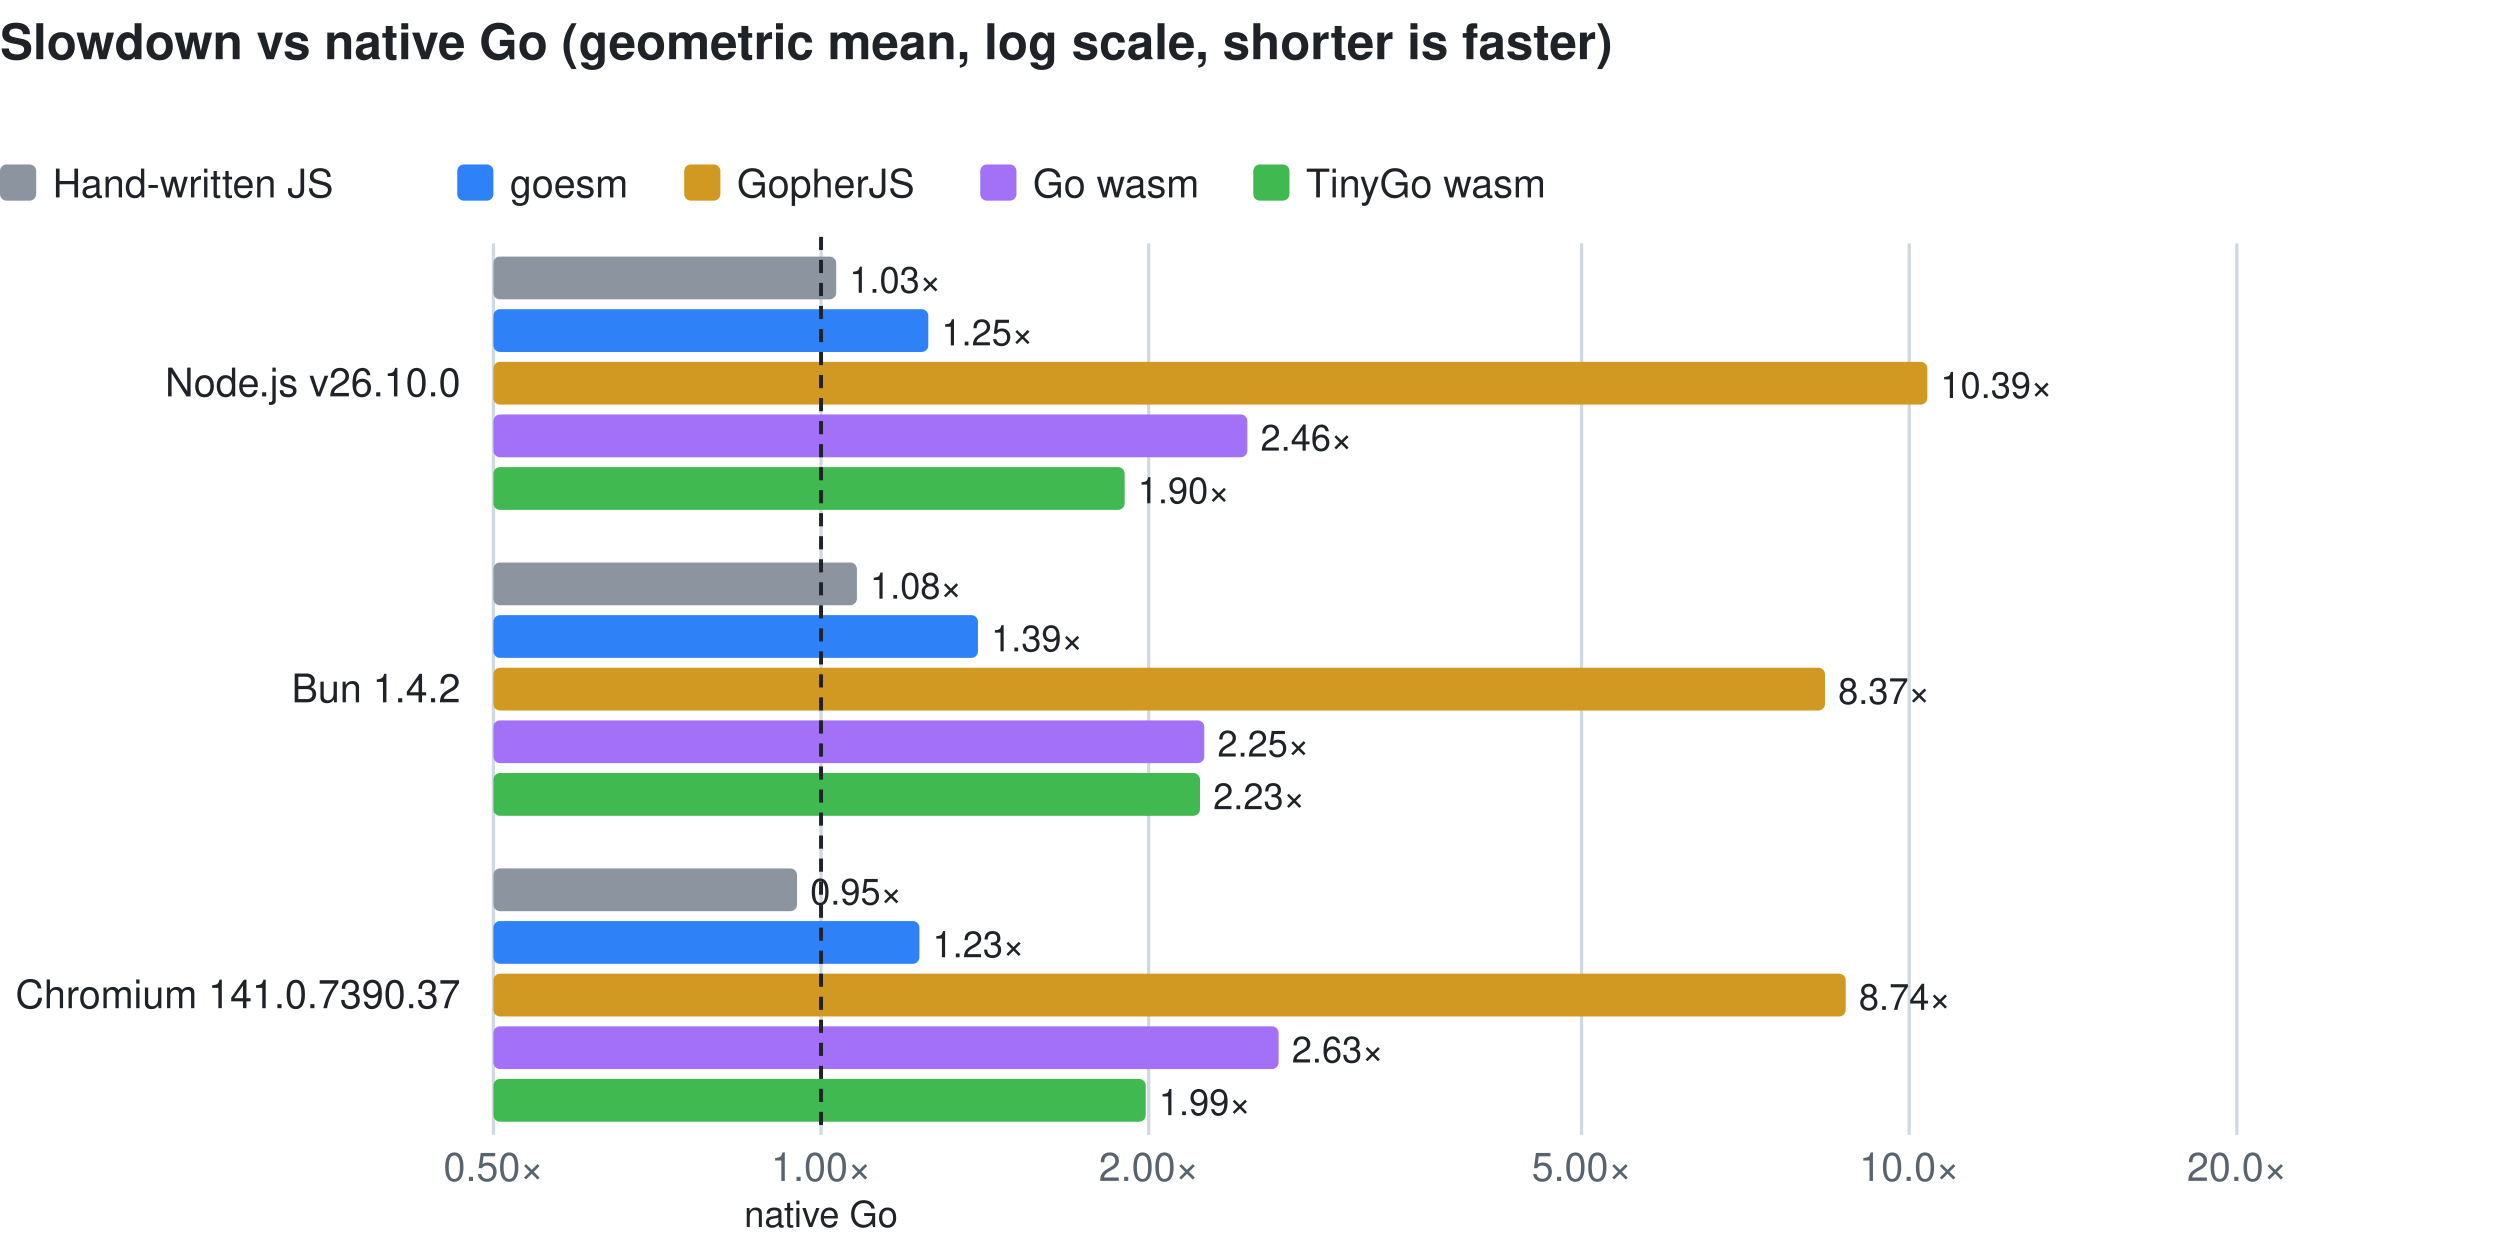
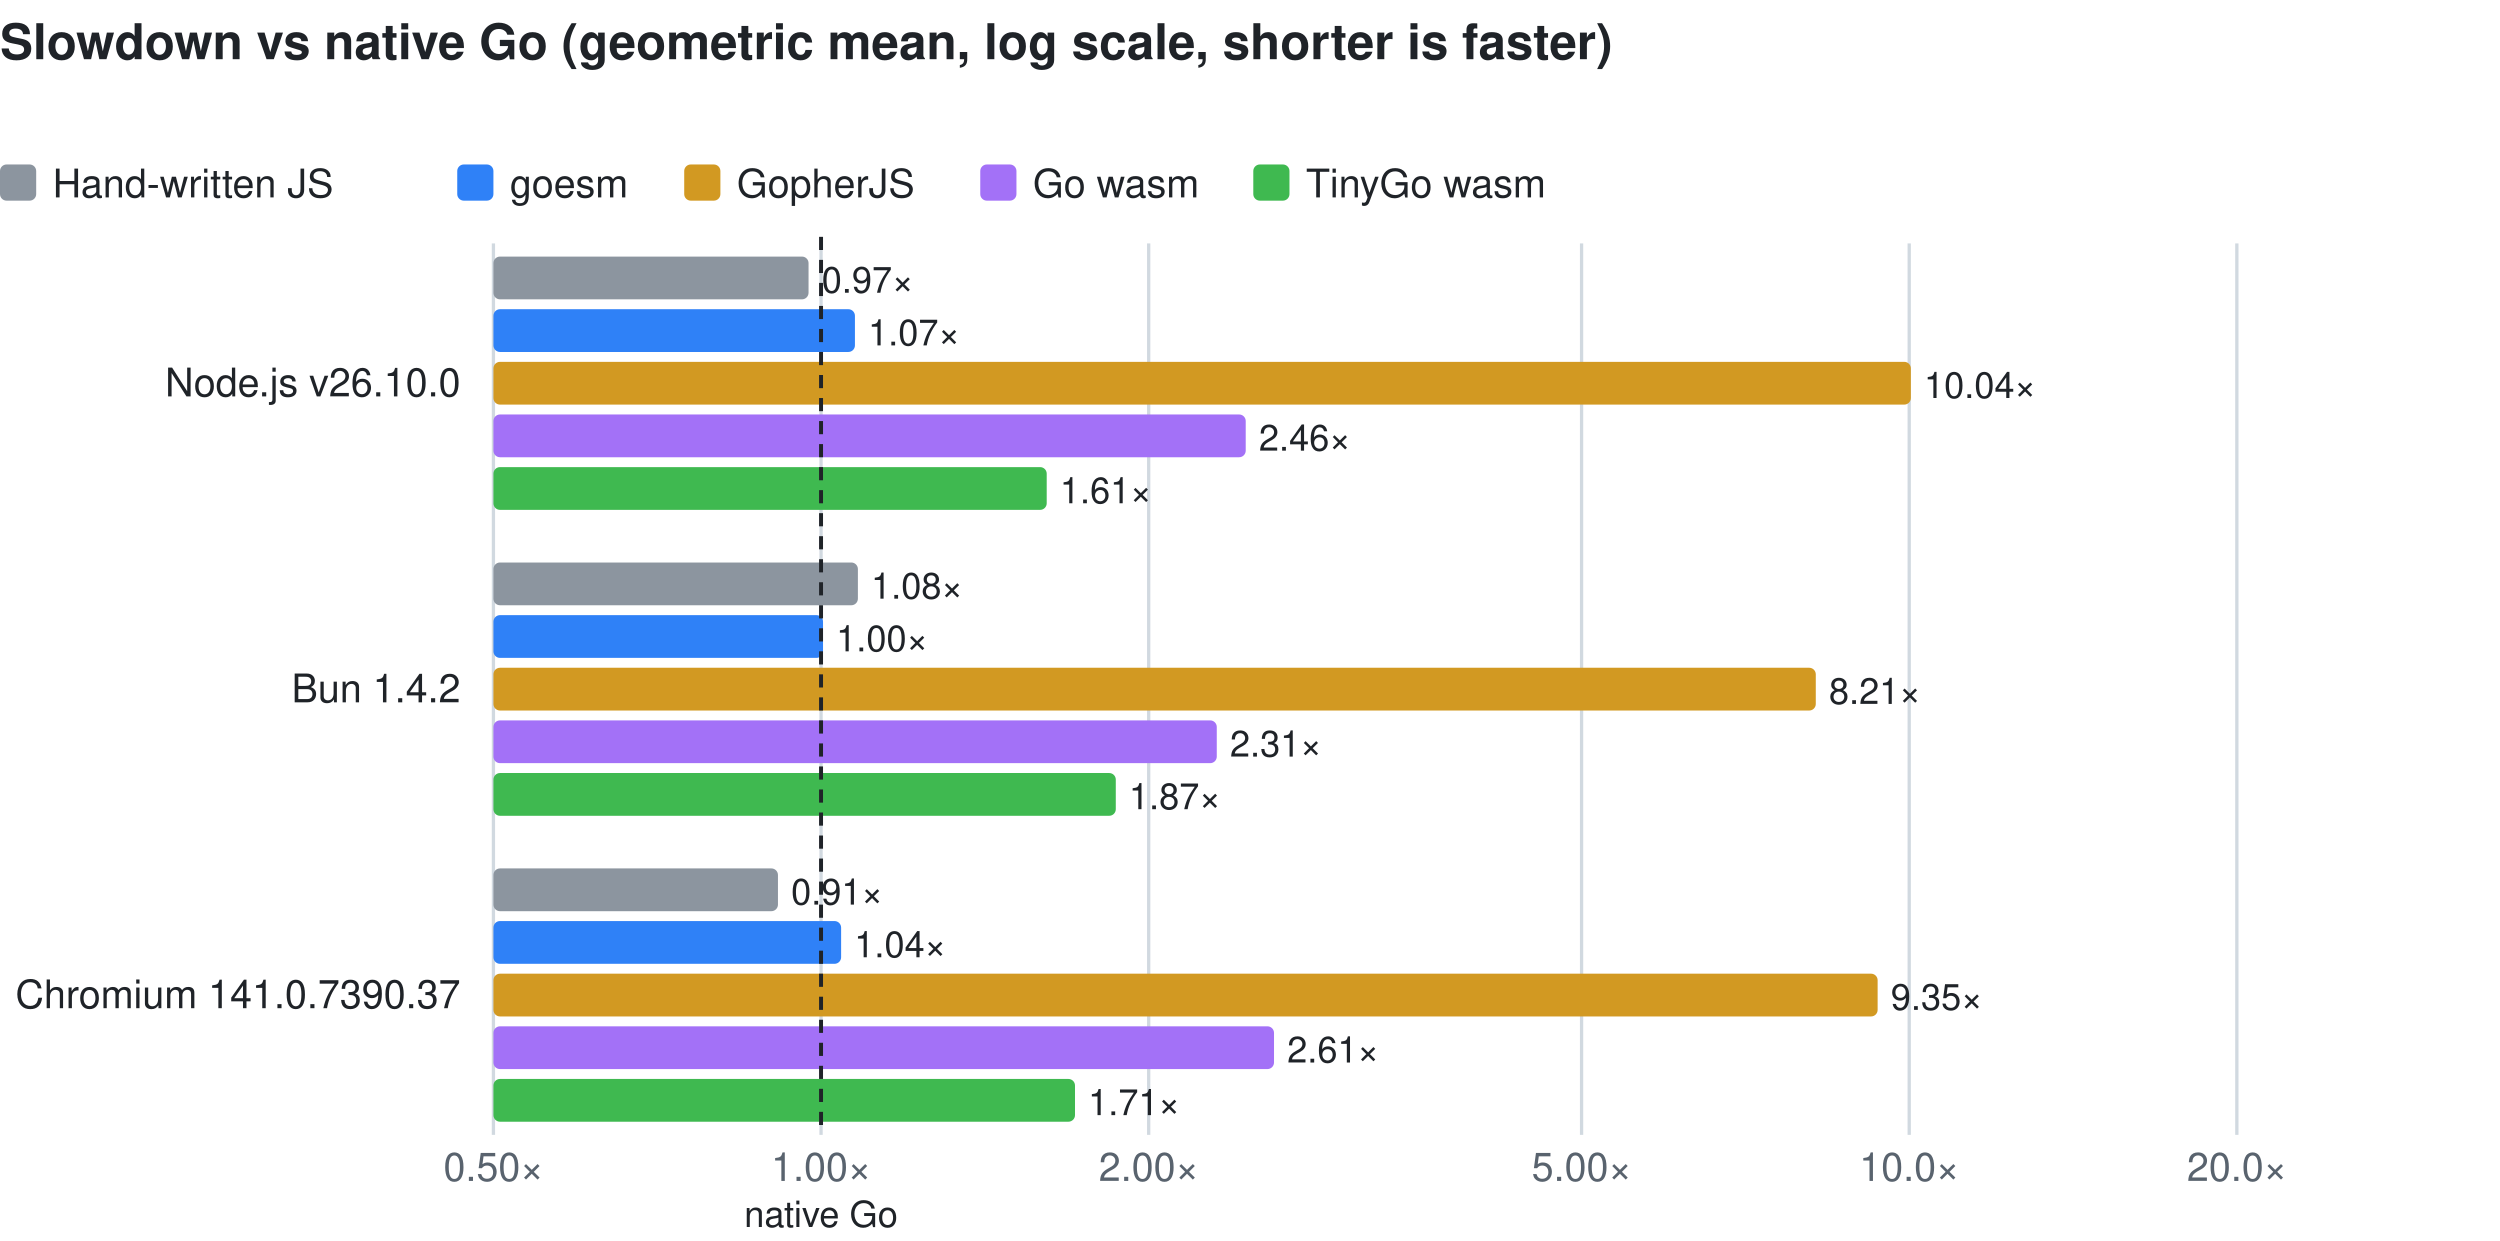
<svg xmlns="http://www.w3.org/2000/svg" width="760" height="377" viewBox="0 0 760 377" font-family="-apple-system, 'Segoe UI', Helvetica, Arial, 'Hiragino Sans', 'Noto Sans CJK JP', 'Yu Gothic', sans-serif" font-size="12">
  <style>.t{fill:#1f2328}.m{fill:#59636e}.g{stroke:#d1d9e0}.r{stroke:#1f2328}@media (prefers-color-scheme:dark){.t{fill:#f0f6fc}.m{fill:#9198a1}.g{stroke:#3d444d}.r{stroke:#f0f6fc}}</style>
  <text class="t" x="0" y="18" font-size="15" font-weight="600">Slowdown vs native Go (geometric mean, log scale, shorter is faster)</text>
  <rect x="0" y="50" width="11" height="11" rx="2" fill="#8c959f" />
  <text class="t" x="16" y="60">Hand-written JS</text>
  <rect x="139" y="50" width="11" height="11" rx="2" fill="#2f81f7" />
  <text class="t" x="155" y="60">goesm</text>
  <rect x="208" y="50" width="11" height="11" rx="2" fill="#d29922" />
  <text class="t" x="224" y="60">GopherJS</text>
  <rect x="298" y="50" width="11" height="11" rx="2" fill="#a371f7" />
  <text class="t" x="314" y="60">Go wasm</text>
  <rect x="381" y="50" width="11" height="11" rx="2" fill="#3fb950" />
  <text class="t" x="397" y="60">TinyGo wasm</text>
  <line class="g" x1="150.0" y1="74" x2="150.0" y2="345" />
  <text class="m" x="150.0" y="359" text-anchor="middle">0.50×</text>
  <line class="g" x1="249.6" y1="74" x2="249.6" y2="345" />
  <text class="m" x="249.6" y="359" text-anchor="middle">1.00×</text>
  <line class="g" x1="349.2" y1="74" x2="349.2" y2="345" />
  <text class="m" x="349.2" y="359" text-anchor="middle">2.00×</text>
  <line class="g" x1="480.8" y1="74" x2="480.8" y2="345" />
  <text class="m" x="480.8" y="359" text-anchor="middle">5.00×</text>
  <line class="g" x1="580.4" y1="74" x2="580.4" y2="345" />
  <text class="m" x="580.4" y="359" text-anchor="middle">10.0×</text>
  <line class="g" x1="680.0" y1="74" x2="680.0" y2="345" />
  <text class="m" x="680.0" y="359" text-anchor="middle">20.0×</text>
  <text class="t" x="140" y="120.5" text-anchor="end">Node.js v26.10.0</text>
-   <rect x="150" y="78" width="104.2" height="13" rx="2" fill="#8c959f" />
-   <text class="t" x="258.2" y="89" font-size="11">1.03×</text>
-   <rect x="150" y="94" width="132.2" height="13" rx="2" fill="#2f81f7" />
-   <text class="t" x="286.2" y="105" font-size="11">1.25×</text>
-   <rect x="150" y="110" width="435.9" height="13" rx="2" fill="#d29922" />
-   <text class="t" x="589.9" y="121" font-size="11">10.39×</text>
-   <rect x="150" y="126" width="229.2" height="13" rx="2" fill="#a371f7" />
-   <text class="t" x="383.2" y="137" font-size="11">2.46×</text>
-   <rect x="150" y="142" width="191.9" height="13" rx="2" fill="#3fb950" />
-   <text class="t" x="345.9" y="153" font-size="11">1.90×</text>
+   <rect x="150" y="78" width="95.8" height="13" rx="2" fill="#8c959f" />
+   <text class="t" x="249.8" y="89" font-size="11">0.97×</text>
+   <rect x="150" y="94" width="109.9" height="13" rx="2" fill="#2f81f7" />
+   <text class="t" x="263.9" y="105" font-size="11">1.07×</text>
+   <rect x="150" y="110" width="430.9" height="13" rx="2" fill="#d29922" />
+   <text class="t" x="584.9" y="121" font-size="11">10.04×</text>
+   <rect x="150" y="126" width="228.7" height="13" rx="2" fill="#a371f7" />
+   <text class="t" x="382.7" y="137" font-size="11">2.46×</text>
+   <rect x="150" y="142" width="168.2" height="13" rx="2" fill="#3fb950" />
+   <text class="t" x="322.2" y="153" font-size="11">1.61×</text>
  <text class="t" x="140" y="213.5" text-anchor="end">Bun 1.4.2</text>
-   <rect x="150" y="171" width="110.5" height="13" rx="2" fill="#8c959f" />
-   <text class="t" x="264.5" y="182" font-size="11">1.08×</text>
-   <rect x="150" y="187" width="147.3" height="13" rx="2" fill="#2f81f7" />
-   <text class="t" x="301.3" y="198" font-size="11">1.39×</text>
-   <rect x="150" y="203" width="404.8" height="13" rx="2" fill="#d29922" />
-   <text class="t" x="558.8" y="214" font-size="11">8.37×</text>
-   <rect x="150" y="219" width="216.1" height="13" rx="2" fill="#a371f7" />
-   <text class="t" x="370.1" y="230" font-size="11">2.25×</text>
-   <rect x="150" y="235" width="214.8" height="13" rx="2" fill="#3fb950" />
-   <text class="t" x="368.8" y="246" font-size="11">2.23×</text>
+   <rect x="150" y="171" width="110.8" height="13" rx="2" fill="#8c959f" />
+   <text class="t" x="264.8" y="182" font-size="11">1.08×</text>
+   <rect x="150" y="187" width="100.2" height="13" rx="2" fill="#2f81f7" />
+   <text class="t" x="254.2" y="198" font-size="11">1.00×</text>
+   <rect x="150" y="203" width="402.0" height="13" rx="2" fill="#d29922" />
+   <text class="t" x="556.0" y="214" font-size="11">8.21×</text>
+   <rect x="150" y="219" width="219.9" height="13" rx="2" fill="#a371f7" />
+   <text class="t" x="373.9" y="230" font-size="11">2.31×</text>
+   <rect x="150" y="235" width="189.2" height="13" rx="2" fill="#3fb950" />
+   <text class="t" x="343.2" y="246" font-size="11">1.87×</text>
  <text class="t" x="140" y="306.5" text-anchor="end">Chromium 141.0.7390.37</text>
-   <rect x="150" y="264" width="92.3" height="13" rx="2" fill="#8c959f" />
-   <text class="t" x="246.3" y="275" font-size="11">0.95×</text>
-   <rect x="150" y="280" width="129.5" height="13" rx="2" fill="#2f81f7" />
-   <text class="t" x="283.5" y="291" font-size="11">1.23×</text>
-   <rect x="150" y="296" width="411.1" height="13" rx="2" fill="#d29922" />
-   <text class="t" x="565.1" y="307" font-size="11">8.74×</text>
-   <rect x="150" y="312" width="238.7" height="13" rx="2" fill="#a371f7" />
-   <text class="t" x="392.7" y="323" font-size="11">2.63×</text>
-   <rect x="150" y="328" width="198.3" height="13" rx="2" fill="#3fb950" />
-   <text class="t" x="352.3" y="339" font-size="11">1.99×</text>
+   <rect x="150" y="264" width="86.5" height="13" rx="2" fill="#8c959f" />
+   <text class="t" x="240.5" y="275" font-size="11">0.91×</text>
+   <rect x="150" y="280" width="105.7" height="13" rx="2" fill="#2f81f7" />
+   <text class="t" x="259.7" y="291" font-size="11">1.04×</text>
+   <rect x="150" y="296" width="420.8" height="13" rx="2" fill="#d29922" />
+   <text class="t" x="574.8" y="307" font-size="11">9.35×</text>
+   <rect x="150" y="312" width="237.3" height="13" rx="2" fill="#a371f7" />
+   <text class="t" x="391.3" y="323" font-size="11">2.61×</text>
+   <rect x="150" y="328" width="176.8" height="13" rx="2" fill="#3fb950" />
+   <text class="t" x="330.8" y="339" font-size="11">1.71×</text>
  <line class="r" x1="249.6" y1="72" x2="249.6" y2="345" stroke-dasharray="4 3" stroke-width="1.2" />
  <text class="t" x="249.6" y="373" text-anchor="middle" font-size="11">native Go</text>
</svg>
